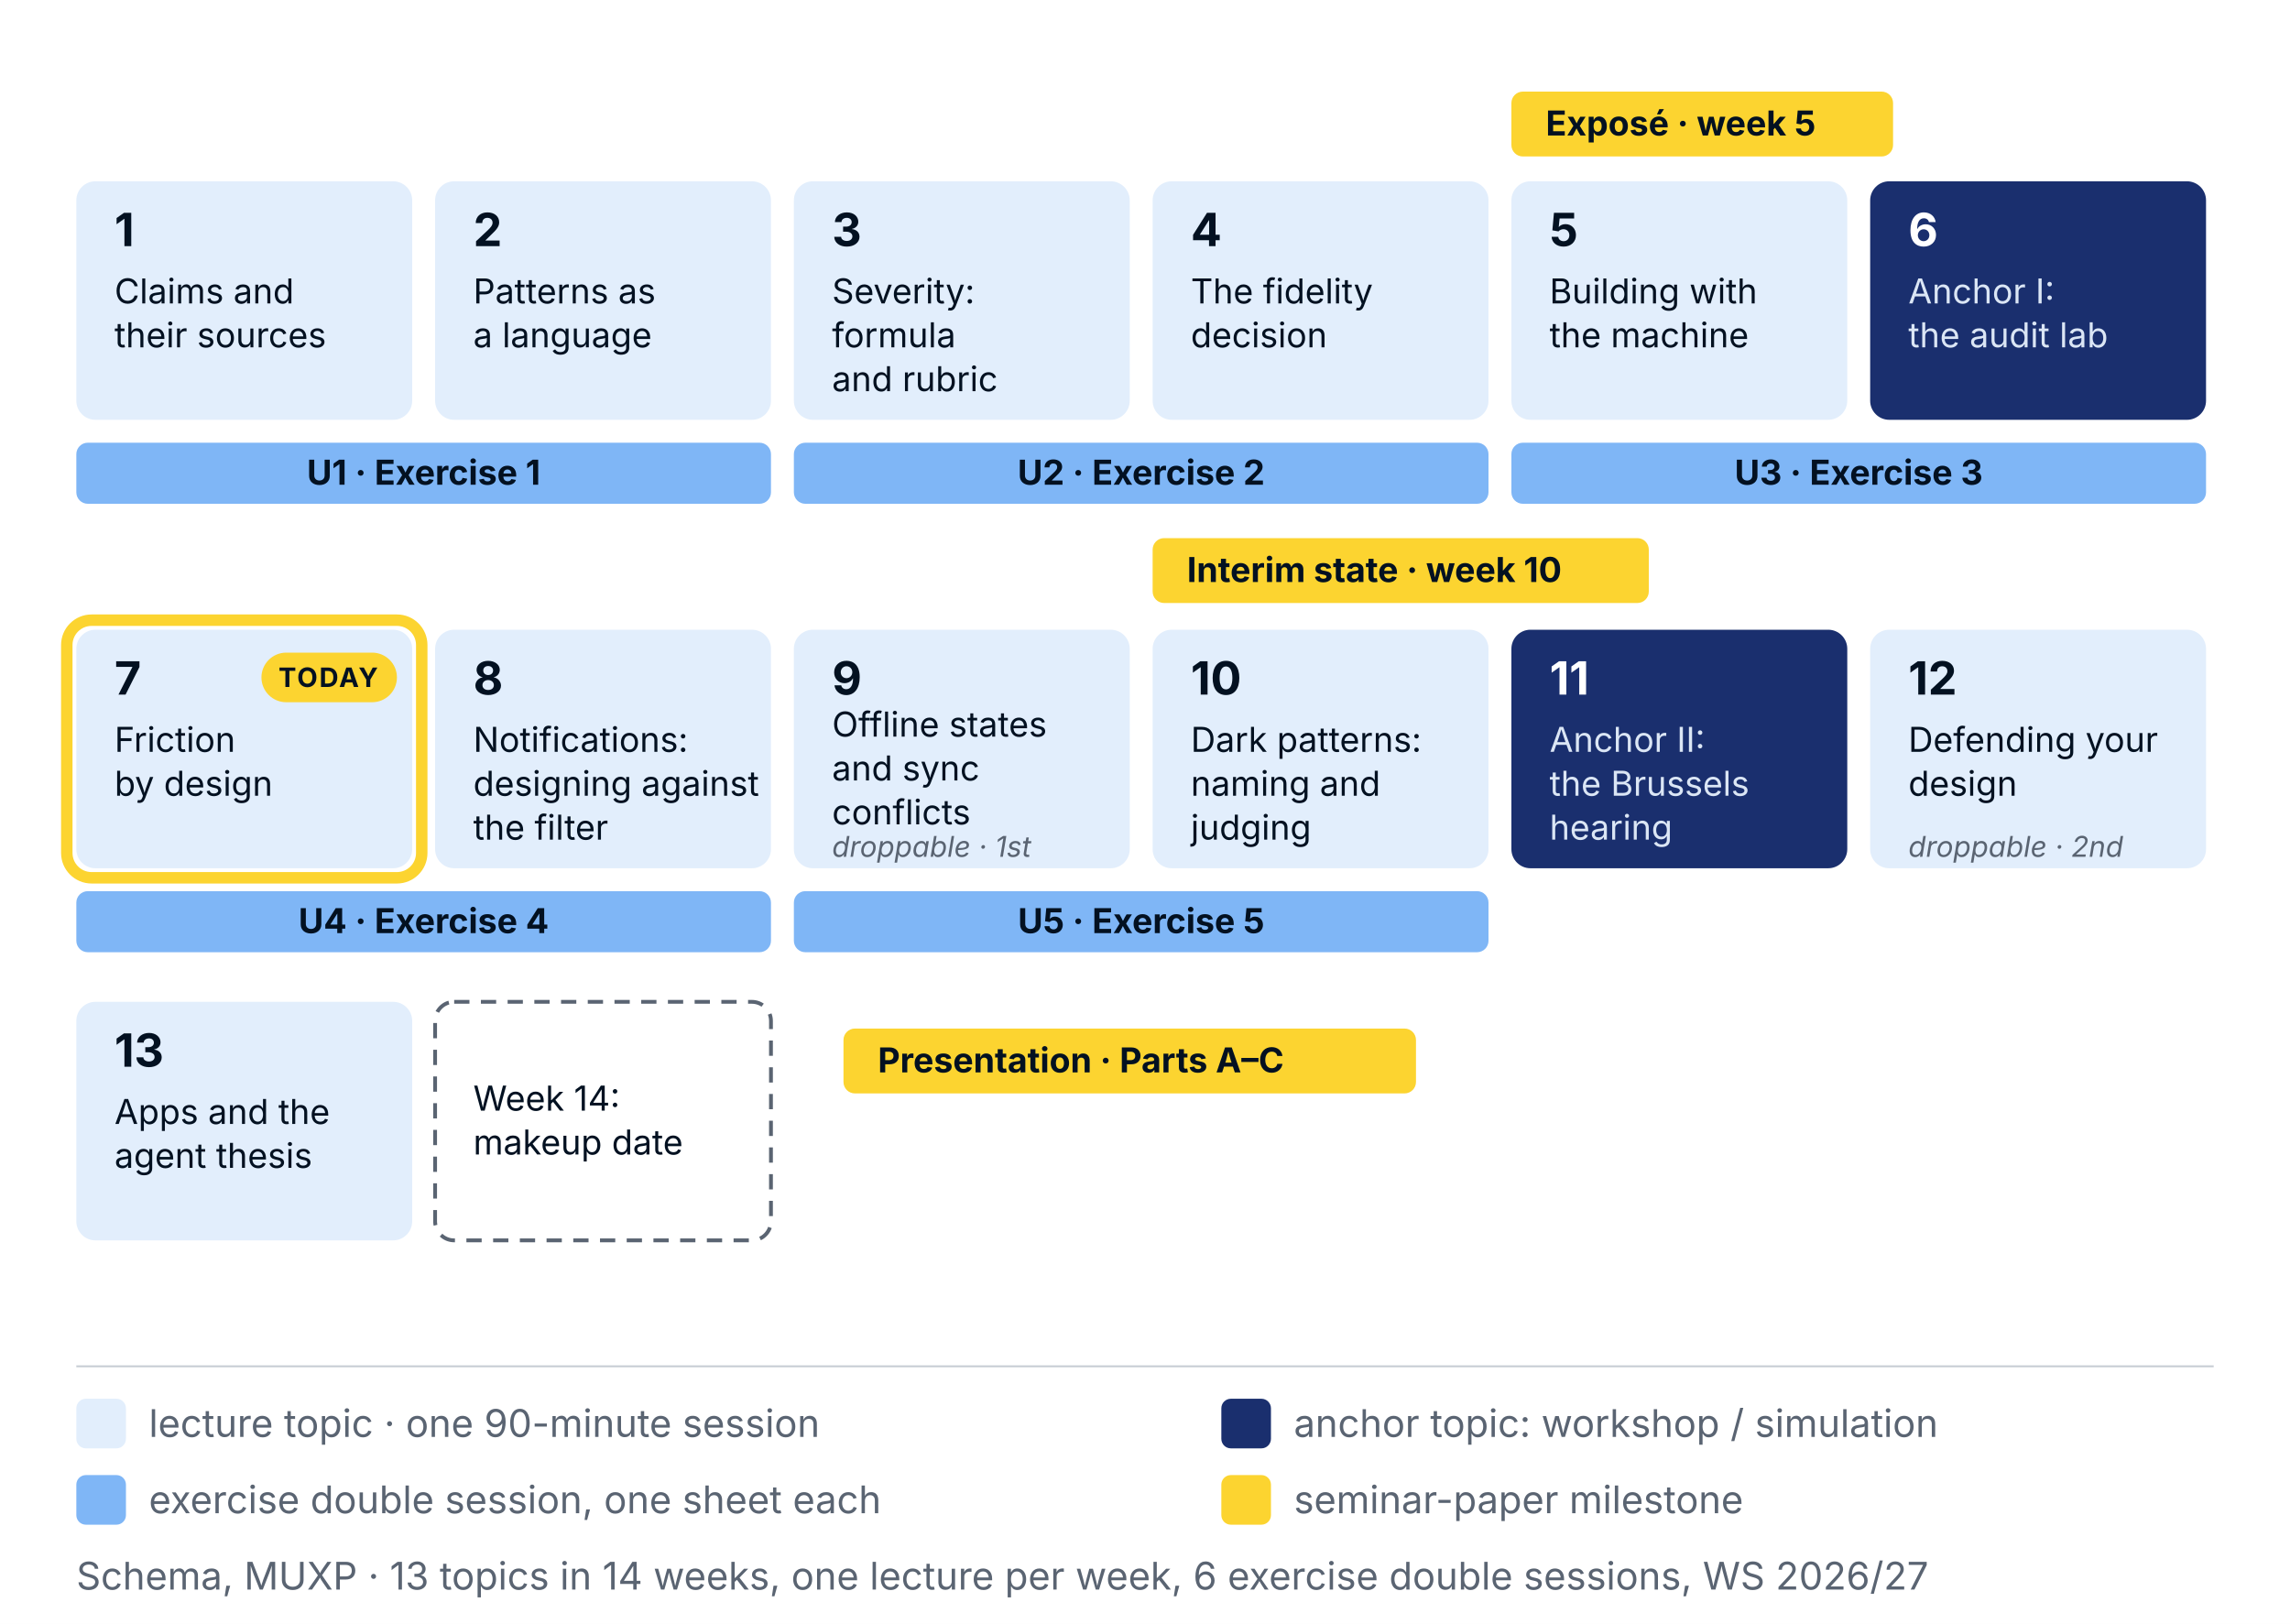
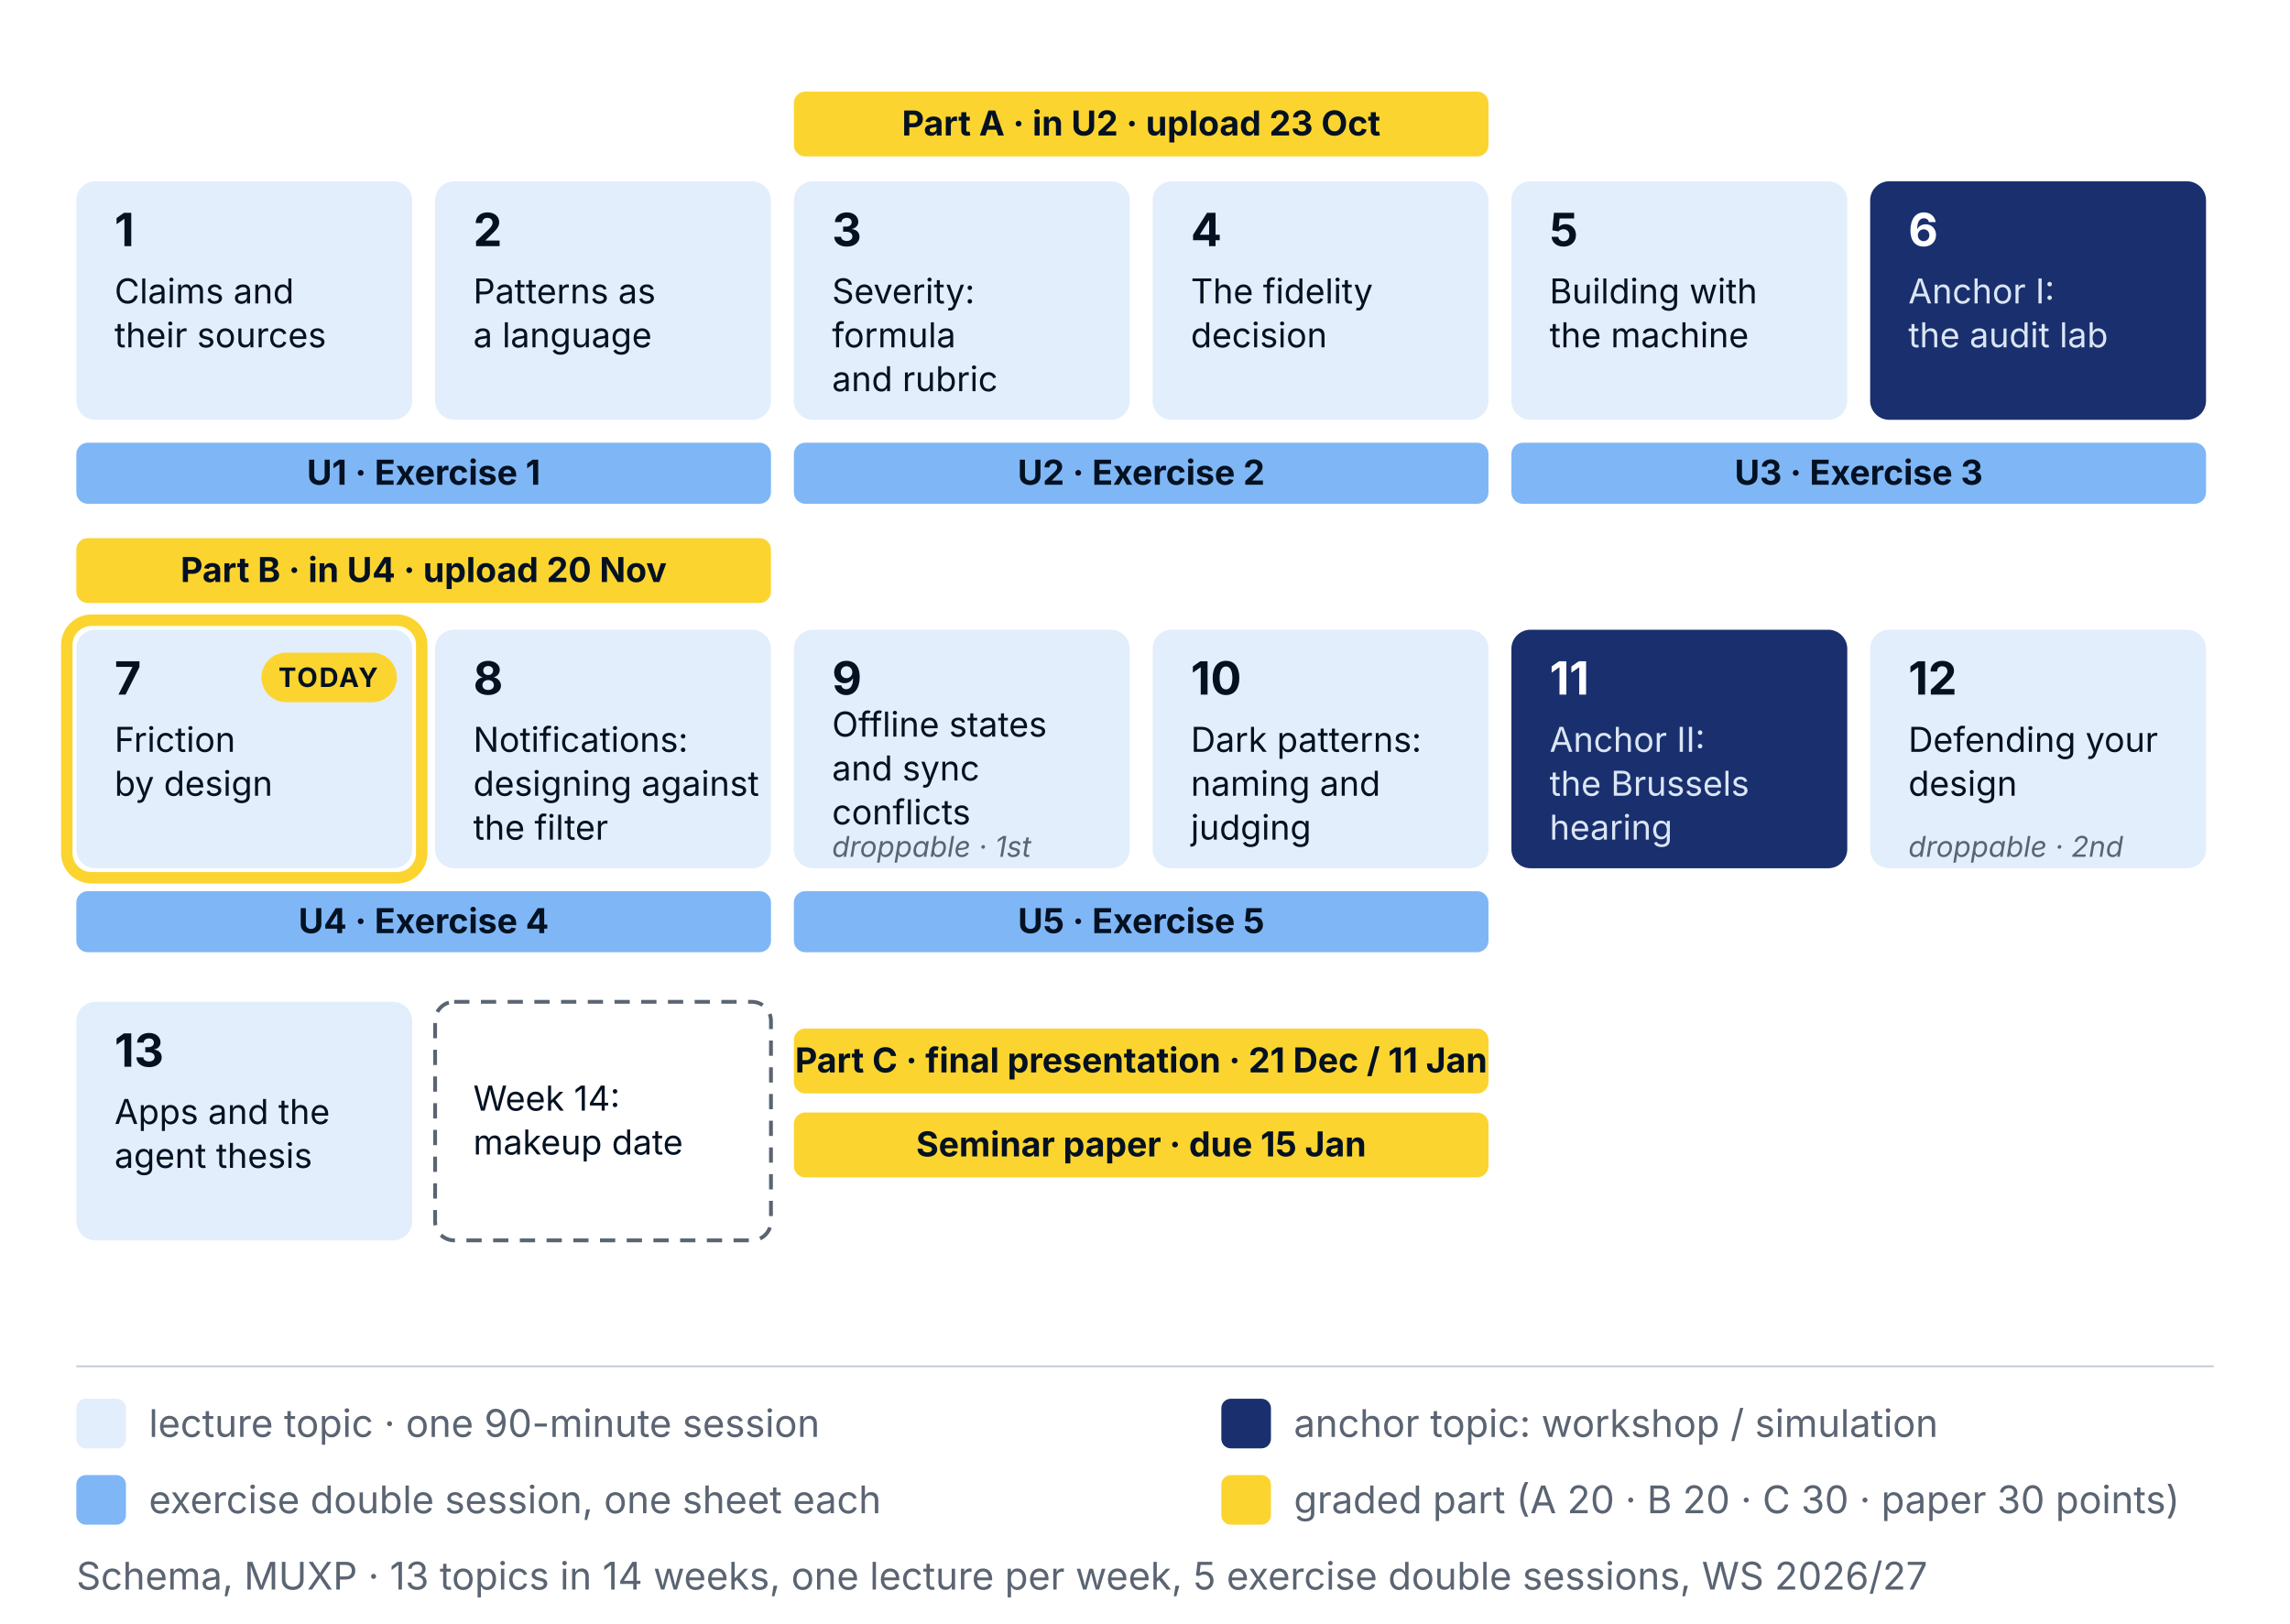
<svg xmlns="http://www.w3.org/2000/svg" viewBox="0 0 1200 851" role="img" aria-labelledby="t d">
  <style>
    text { font-family: Inter, "Neue Haas Unica", Helvetica, Arial, sans-serif; fill: #031121; }
    .num { font-size: 24px; font-weight: 700; }
    .numw { font-size: 24px; font-weight: 700; fill: #ffffff; }
    .tt { font-size: 18px; }
    .ttw { font-size: 18px; fill: #dbe6f5; }
    .utag { font-size: 18px; font-weight: 700; }
    .mtag { font-size: 18px; font-weight: 700; }
    .leg { font-size: 20px; fill: #5a6472; }
    .foot { font-size: 20px; fill: #5a6472; }
    .drop { font-size: 15px; font-style: italic; fill: #5a6472; }
    .chip { font-size: 14px; font-weight: 700; letter-spacing: .06em; fill: #031121; }
  </style>
  <rect width="1200" height="851" fill="#ffffff" />
  <rect x="40" y="95" width="176" height="125" rx="10" fill="#e2eefc" />
  <text class="num" x="60" y="129">1</text>
  <text class="tt" x="60" y="159">Claims and</text>
  <text class="tt" x="60" y="182">their sources</text>
  <rect x="228" y="95" width="176" height="125" rx="10" fill="#e2eefc" />
  <text class="num" x="248" y="129">2</text>
  <text class="tt" x="248" y="159">Patterns as</text>
  <text class="tt" x="248" y="182">a language</text>
  <rect x="416" y="95" width="176" height="125" rx="10" fill="#e2eefc" />
  <text class="num" x="436" y="129">3</text>
  <text class="tt" x="436" y="159">Severity:</text>
  <text class="tt" x="436" y="182">formula</text>
  <text class="tt" x="436" y="205">and rubric</text>
  <rect x="604" y="95" width="176" height="125" rx="10" fill="#e2eefc" />
  <text class="num" x="624" y="129">4</text>
  <text class="tt" x="624" y="159">The fidelity</text>
  <text class="tt" x="624" y="182">decision</text>
  <rect x="792" y="95" width="176" height="125" rx="10" fill="#e2eefc" />
  <text class="num" x="812" y="129">5</text>
  <text class="tt" x="812" y="159">Building with</text>
  <text class="tt" x="812" y="182">the machine</text>
  <rect x="980" y="95" width="176" height="125" rx="10" fill="#1a2f6e" />
  <text class="numw" x="1000" y="129">6</text>
  <text class="ttw" x="1000" y="159">Anchor I:</text>
  <text class="ttw" x="1000" y="182">the audit lab</text>
  <rect x="40" y="330" width="176" height="125" rx="10" fill="#e2eefc" />
  <text class="num" x="60" y="364">7</text>
  <text class="tt" x="60" y="394">Friction</text>
  <text class="tt" x="60" y="417">by design</text>
  <rect x="35" y="325" width="186" height="135" rx="13" fill="none" stroke="#fcd430" stroke-width="6" />
  <rect x="137" y="342" width="71" height="26" rx="13" fill="#fcd430" />
  <text class="chip" x="172" y="360" text-anchor="middle">TODAY</text>
  <rect x="228" y="330" width="176" height="125" rx="10" fill="#e2eefc" />
  <text class="num" x="248" y="364">8</text>
  <text class="tt" x="248" y="394">Notifications:</text>
  <text class="tt" x="248" y="417">designing against</text>
  <text class="tt" x="248" y="440">the filter</text>
  <rect x="416" y="330" width="176" height="125" rx="10" fill="#e2eefc" />
  <text class="num" x="436" y="364">9</text>
  <text class="tt" x="436" y="386">Offline states</text>
  <text class="tt" x="436" y="409">and sync</text>
  <text class="tt" x="436" y="432">conflicts</text>
  <text class="drop" x="436" y="449">droppable · 1st</text>
  <rect x="604" y="330" width="176" height="125" rx="10" fill="#e2eefc" />
  <text class="num" x="624" y="364">10</text>
  <text class="tt" x="624" y="394">Dark patterns:</text>
  <text class="tt" x="624" y="417">naming and</text>
  <text class="tt" x="624" y="440">judging</text>
  <rect x="792" y="330" width="176" height="125" rx="10" fill="#1a2f6e" />
  <text class="numw" x="812" y="364">11</text>
  <text class="ttw" x="812" y="394">Anchor II:</text>
  <text class="ttw" x="812" y="417">the Brussels</text>
  <text class="ttw" x="812" y="440">hearing</text>
  <rect x="980" y="330" width="176" height="125" rx="10" fill="#e2eefc" />
  <text class="num" x="1000" y="364">12</text>
  <text class="tt" x="1000" y="394">Defending your</text>
  <text class="tt" x="1000" y="417">design</text>
  <text class="drop" x="1000" y="449">droppable · 2nd</text>
  <rect x="40" y="525" width="176" height="125" rx="10" fill="#e2eefc" />
  <text class="num" x="60" y="559">13</text>
  <text class="tt" x="60" y="589">Apps and the</text>
  <text class="tt" x="60" y="612">agent thesis</text>
  <rect x="228" y="525" width="176" height="125" rx="10" fill="none" stroke="#5a6472" stroke-width="2" stroke-dasharray="8 6" />
  <text class="tt" x="248" y="582">Week 14:</text>
  <text class="tt" x="248" y="605">makeup date</text>
  <rect x="40" y="232" width="364" height="32" rx="6" fill="#7fb6f6" />
  <text class="utag" x="222" y="254" text-anchor="middle">U1 · Exercise 1</text>
  <rect x="416" y="232" width="364" height="32" rx="6" fill="#7fb6f6" />
  <text class="utag" x="598" y="254" text-anchor="middle">U2 · Exercise 2</text>
  <rect x="792" y="232" width="364" height="32" rx="6" fill="#7fb6f6" />
  <text class="utag" x="974" y="254" text-anchor="middle">U3 · Exercise 3</text>
  <rect x="40" y="467" width="364" height="32" rx="6" fill="#7fb6f6" />
  <text class="utag" x="222" y="489" text-anchor="middle">U4 · Exercise 4</text>
  <rect x="416" y="467" width="364" height="32" rx="6" fill="#7fb6f6" />
  <text class="utag" x="598" y="489" text-anchor="middle">U5 · Exercise 5</text>
-   <rect x="792" y="48" width="200" height="34" rx="6" fill="#fcd430" />
-   <text class="mtag" x="810" y="71">Exposé · week 5</text>
-   <rect x="604" y="282" width="260" height="34" rx="6" fill="#fcd430" />
-   <text class="mtag" x="622" y="305">Interim state · week 10</text>
-   <rect x="442" y="539" width="300" height="34" rx="6" fill="#fcd430" />
-   <text class="mtag" x="460" y="562">Presentation · Parts A–C</text>
+   <rect x="416" y="48" width="364" height="34" rx="6" fill="#fcd430" />
+   <text class="mtag" x="598" y="71" text-anchor="middle">Part A · in U2 · upload 23 Oct</text>
+   <rect x="40" y="282" width="364" height="34" rx="6" fill="#fcd430" />
+   <text class="mtag" x="222" y="305" text-anchor="middle">Part B · in U4 · upload 20 Nov</text>
+   <rect x="416" y="539" width="364" height="34" rx="6" fill="#fcd430" />
+   <text class="mtag" x="598" y="562" text-anchor="middle">Part C · final presentation · 21 Dec / 11 Jan</text>
+   <rect x="416" y="583" width="364" height="34" rx="6" fill="#fcd430" />
+   <text class="mtag" x="598" y="606" text-anchor="middle">Seminar paper · due 15 Jan</text>
  <line x1="40" y1="716" x2="1160" y2="716" stroke="#c7cdd4" stroke-width="1" />
  <rect x="40" y="733" width="26" height="26" rx="5" fill="#e2eefc" />
  <text class="leg" x="78" y="753">lecture topic · one 90-minute session</text>
  <rect x="640" y="733" width="26" height="26" rx="5" fill="#1a2f6e" />
  <text class="leg" x="678" y="753">anchor topic: workshop / simulation</text>
  <rect x="40" y="773" width="26" height="26" rx="5" fill="#7fb6f6" />
  <text class="leg" x="78" y="793">exercise double session, one sheet each</text>
  <rect x="640" y="773" width="26" height="26" rx="5" fill="#fcd430" />
-   <text class="leg" x="678" y="793">seminar-paper milestone</text>
-   <text class="foot" x="40" y="833">Schema, MUXP · 13 topics in 14 weeks, one lecture per week, 6 exercise double sessions, WS 2026/27</text>
+   <text class="leg" x="678" y="793">graded part (A 20 · B 20 · C 30 · paper 30 points)</text>
+   <text class="foot" x="40" y="833">Schema, MUXP · 13 topics in 14 weeks, one lecture per week, 5 exercise double sessions, WS 2026/27</text>
</svg>
